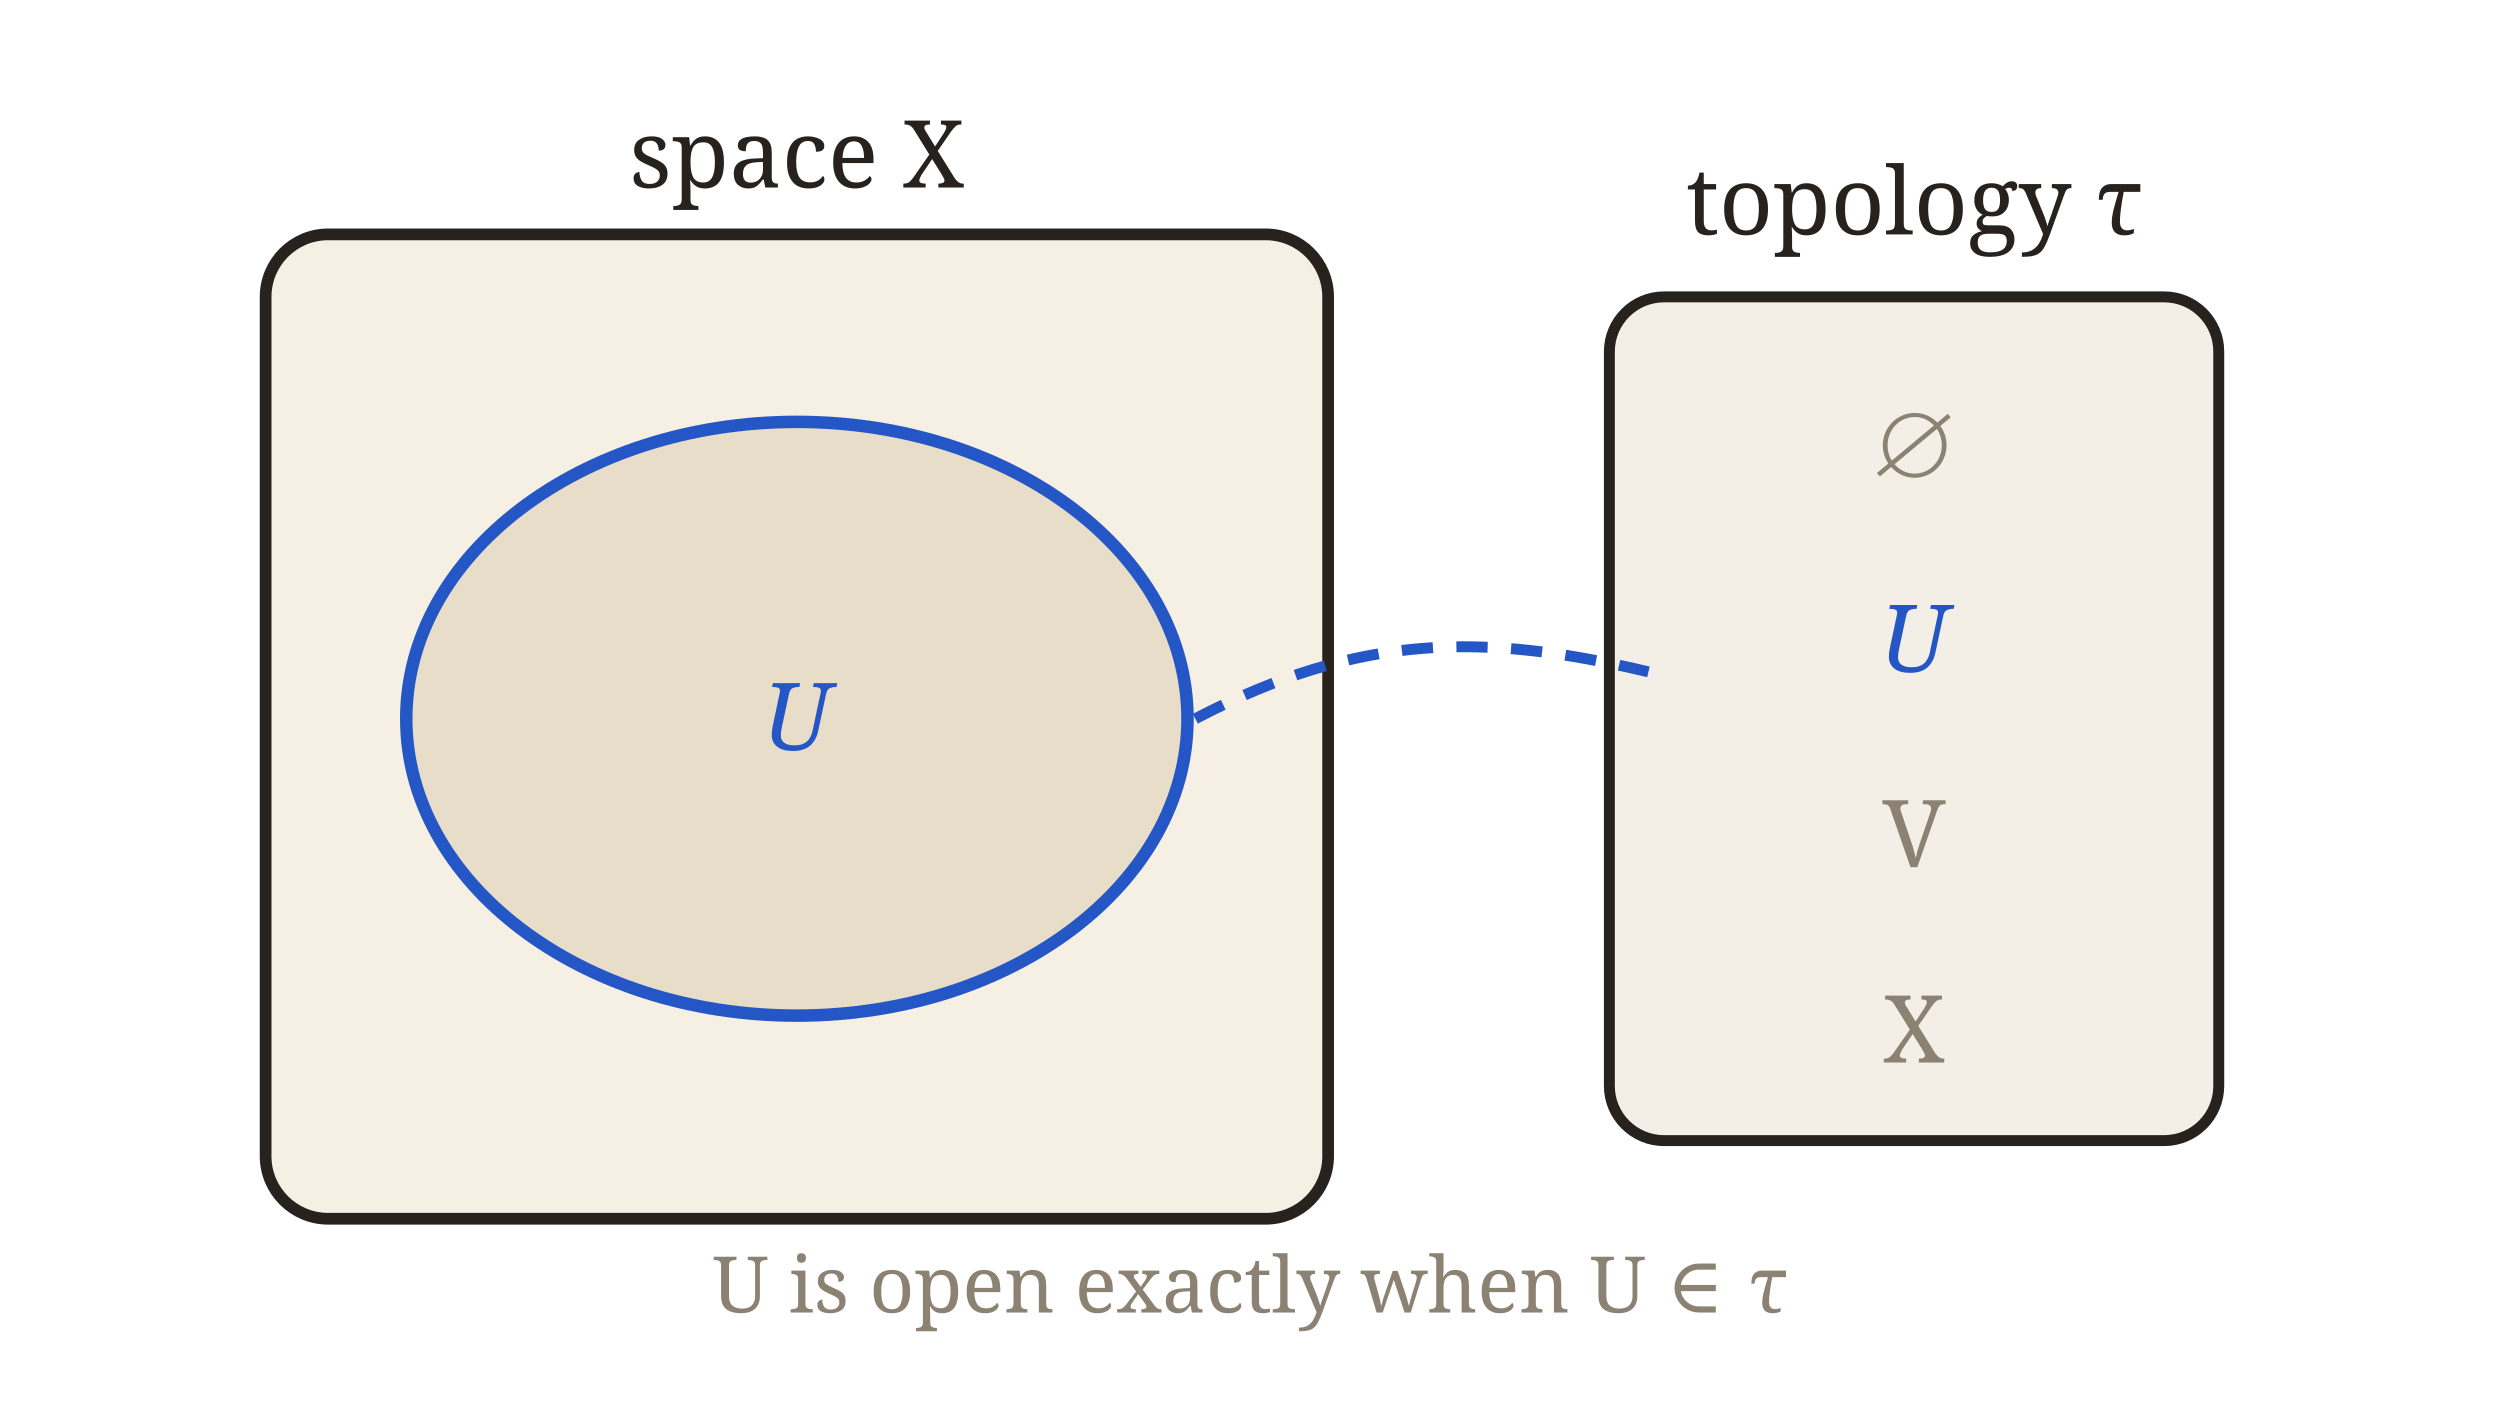
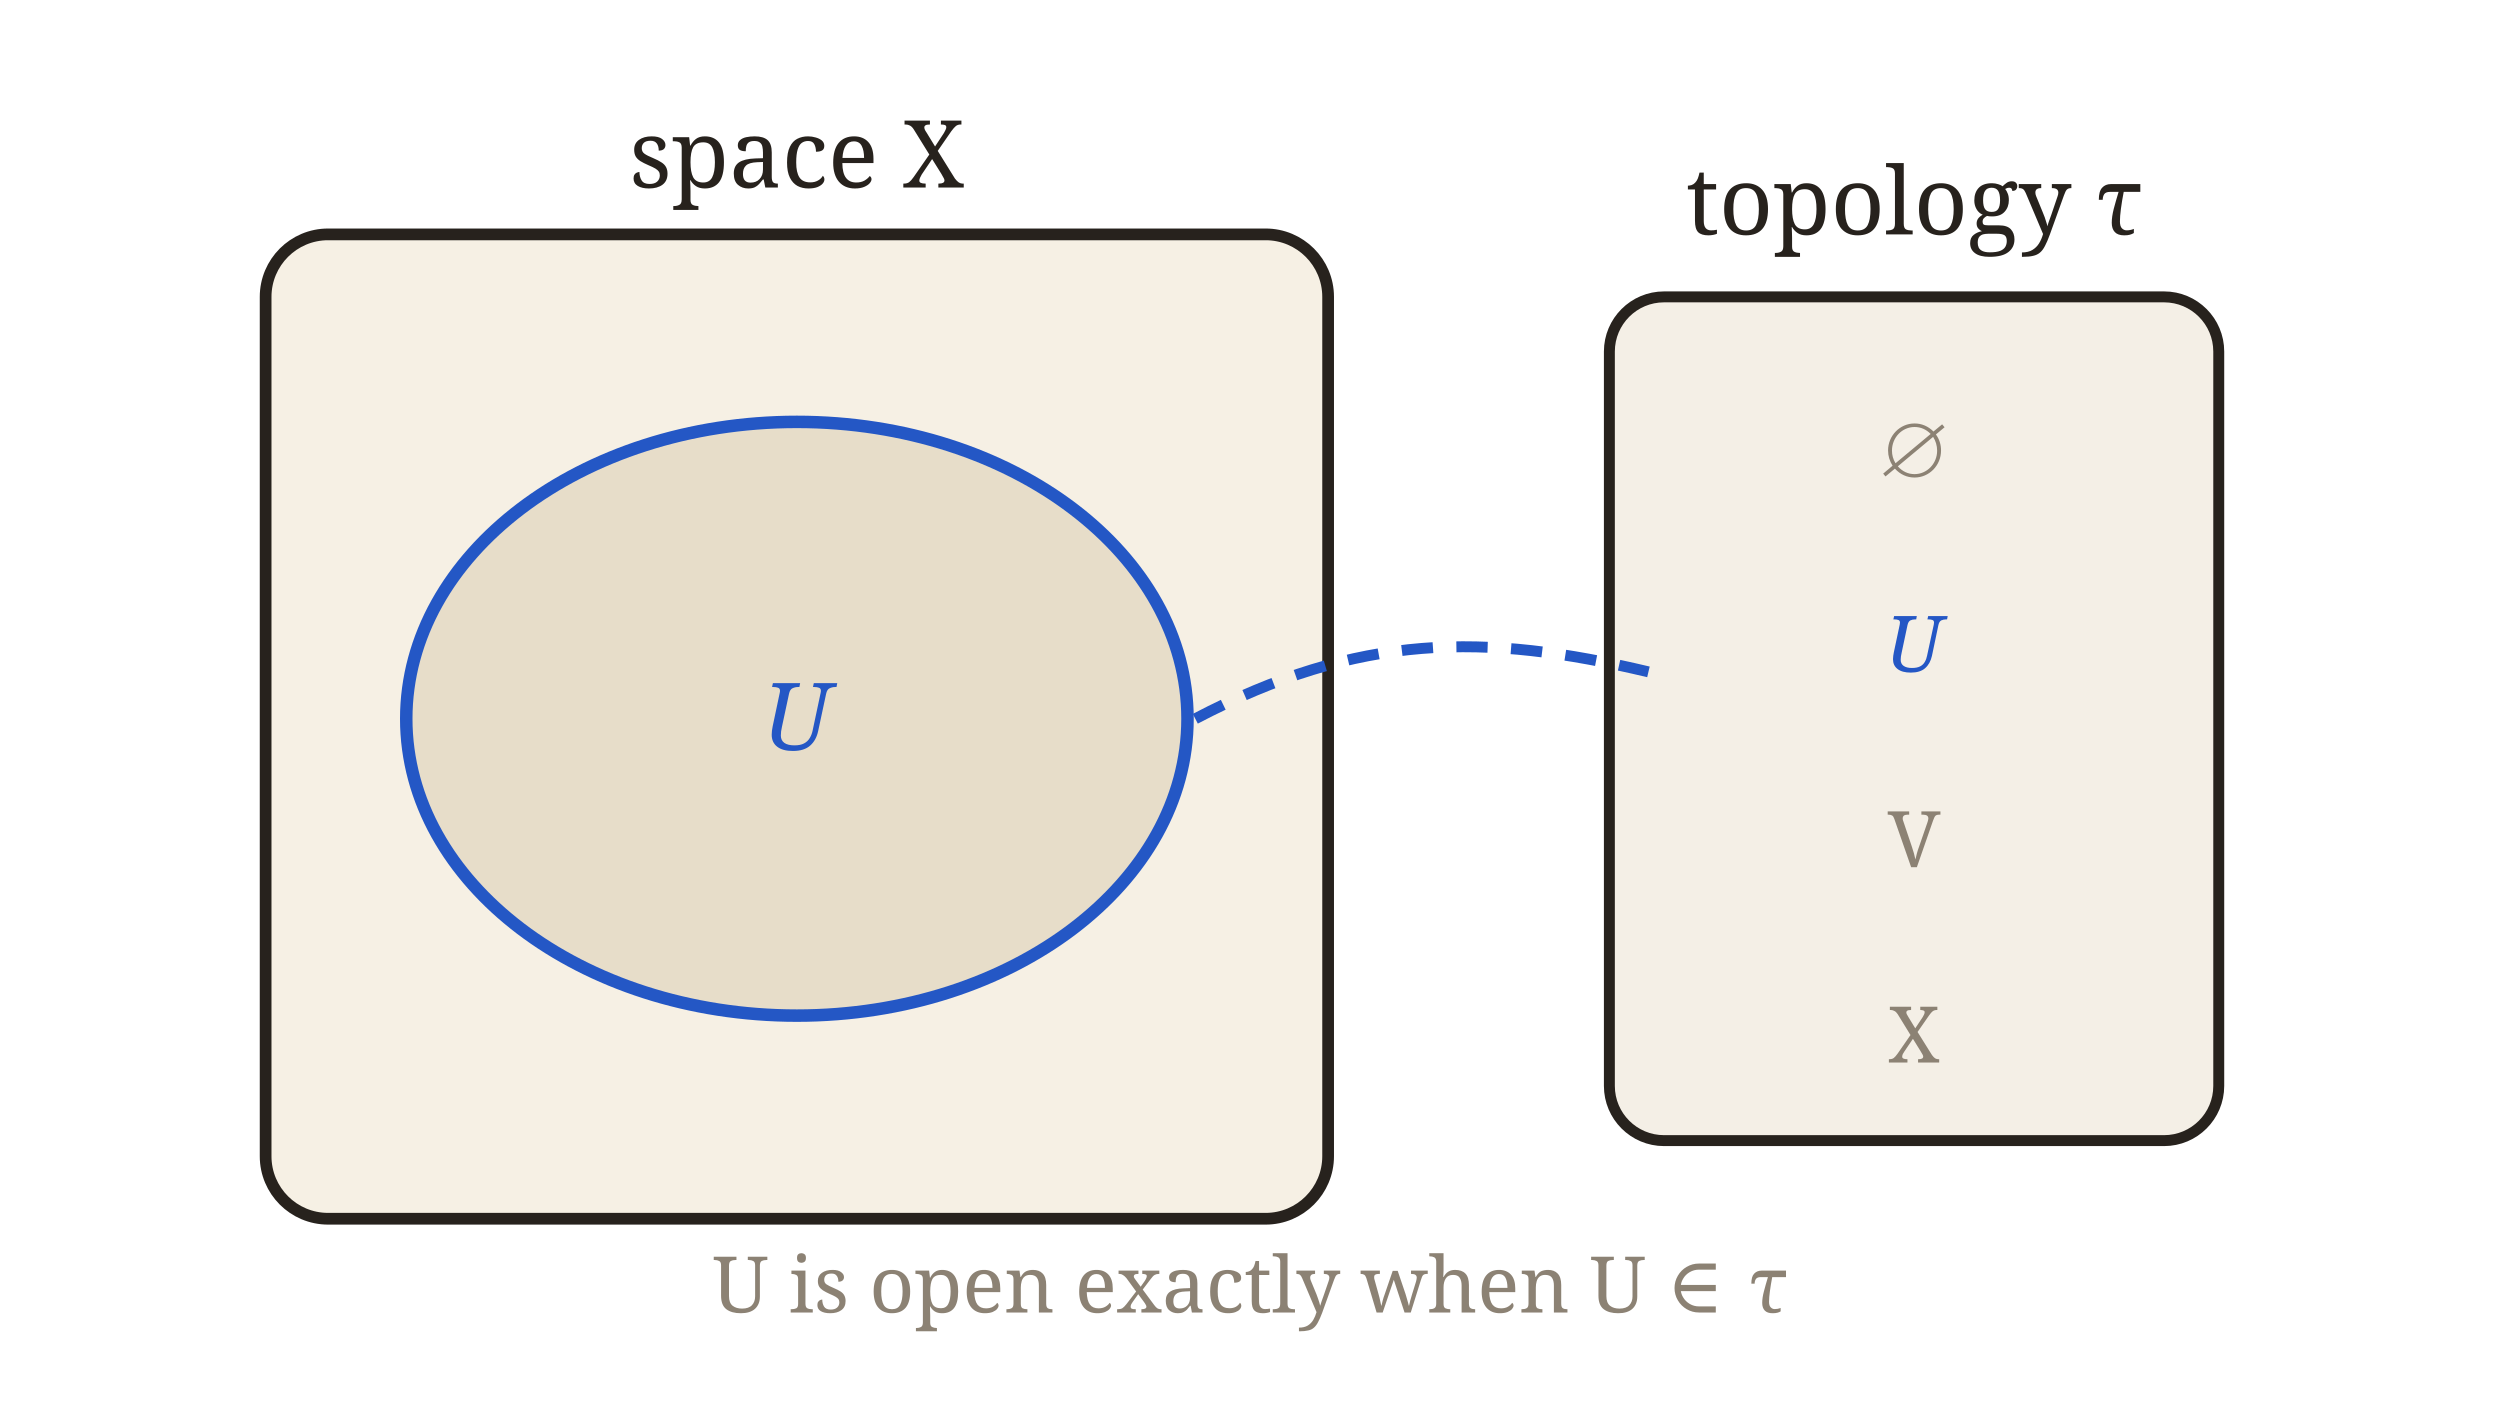
<svg xmlns="http://www.w3.org/2000/svg" viewBox="0 0 320 180" font-family="'Newsreader',Georgia,serif" role="img">
  <rect x="34" y="30" width="136" height="126" rx="8" fill="var(--dia-space,#f6f0e4)" stroke="var(--dia-ink,#27221d)" stroke-width="1.5" />
  <text x="102" y="24" font-size="12" text-anchor="middle" fill="var(--dia-ink,#27221d)">space X</text>
  <ellipse cx="102" cy="92" rx="50" ry="38" fill="var(--dia-fill,#e7ddc9)" stroke="var(--dia-acc,#2457c5)" stroke-width="1.6" />
  <text x="102" y="96" font-size="12" text-anchor="middle" fill="var(--dia-acc,#2457c5)" font-style="italic">U</text>
  <rect x="206" y="38" width="78" height="108" rx="7" fill="var(--dia-fill2,#f4efe6)" stroke="var(--dia-ink,#27221d)" stroke-width="1.4" />
  <text x="245" y="30" font-size="12" text-anchor="middle" fill="var(--dia-ink,#27221d)">topology τ</text>
-   <text x="245" y="61" font-size="12" text-anchor="middle" fill="var(--dia-mut,#8c8274)">∅</text>
-   <text x="245" y="86" font-size="12" text-anchor="middle" fill="var(--dia-acc,#2457c5)" font-style="italic">U</text>
-   <text x="245" y="111" font-size="12" text-anchor="middle" fill="var(--dia-mut,#8c8274)">V</text>
-   <text x="245" y="136" font-size="12" text-anchor="middle" fill="var(--dia-mut,#8c8274)">X</text>
+   <text x="245" y="61" font-size="10" text-anchor="middle" fill="var(--dia-mut,#8c8274)">∅</text>
+   <text x="245" y="86" font-size="10" text-anchor="middle" fill="var(--dia-acc,#2457c5)" font-style="italic">U</text>
+   <text x="245" y="111" font-size="10" text-anchor="middle" fill="var(--dia-mut,#8c8274)">V</text>
+   <text x="245" y="136" font-size="10" text-anchor="middle" fill="var(--dia-mut,#8c8274)">X</text>
  <path d="M153,92 C174,81 190,81 211,86" fill="none" stroke="var(--dia-acc,#2457c5)" stroke-width="1.4" stroke-dasharray="4,3" />
  <text x="160" y="168" font-size="10" text-anchor="middle" fill="var(--dia-mut,#8c8274)">U is open exactly when U ∈ τ</text>
</svg>
